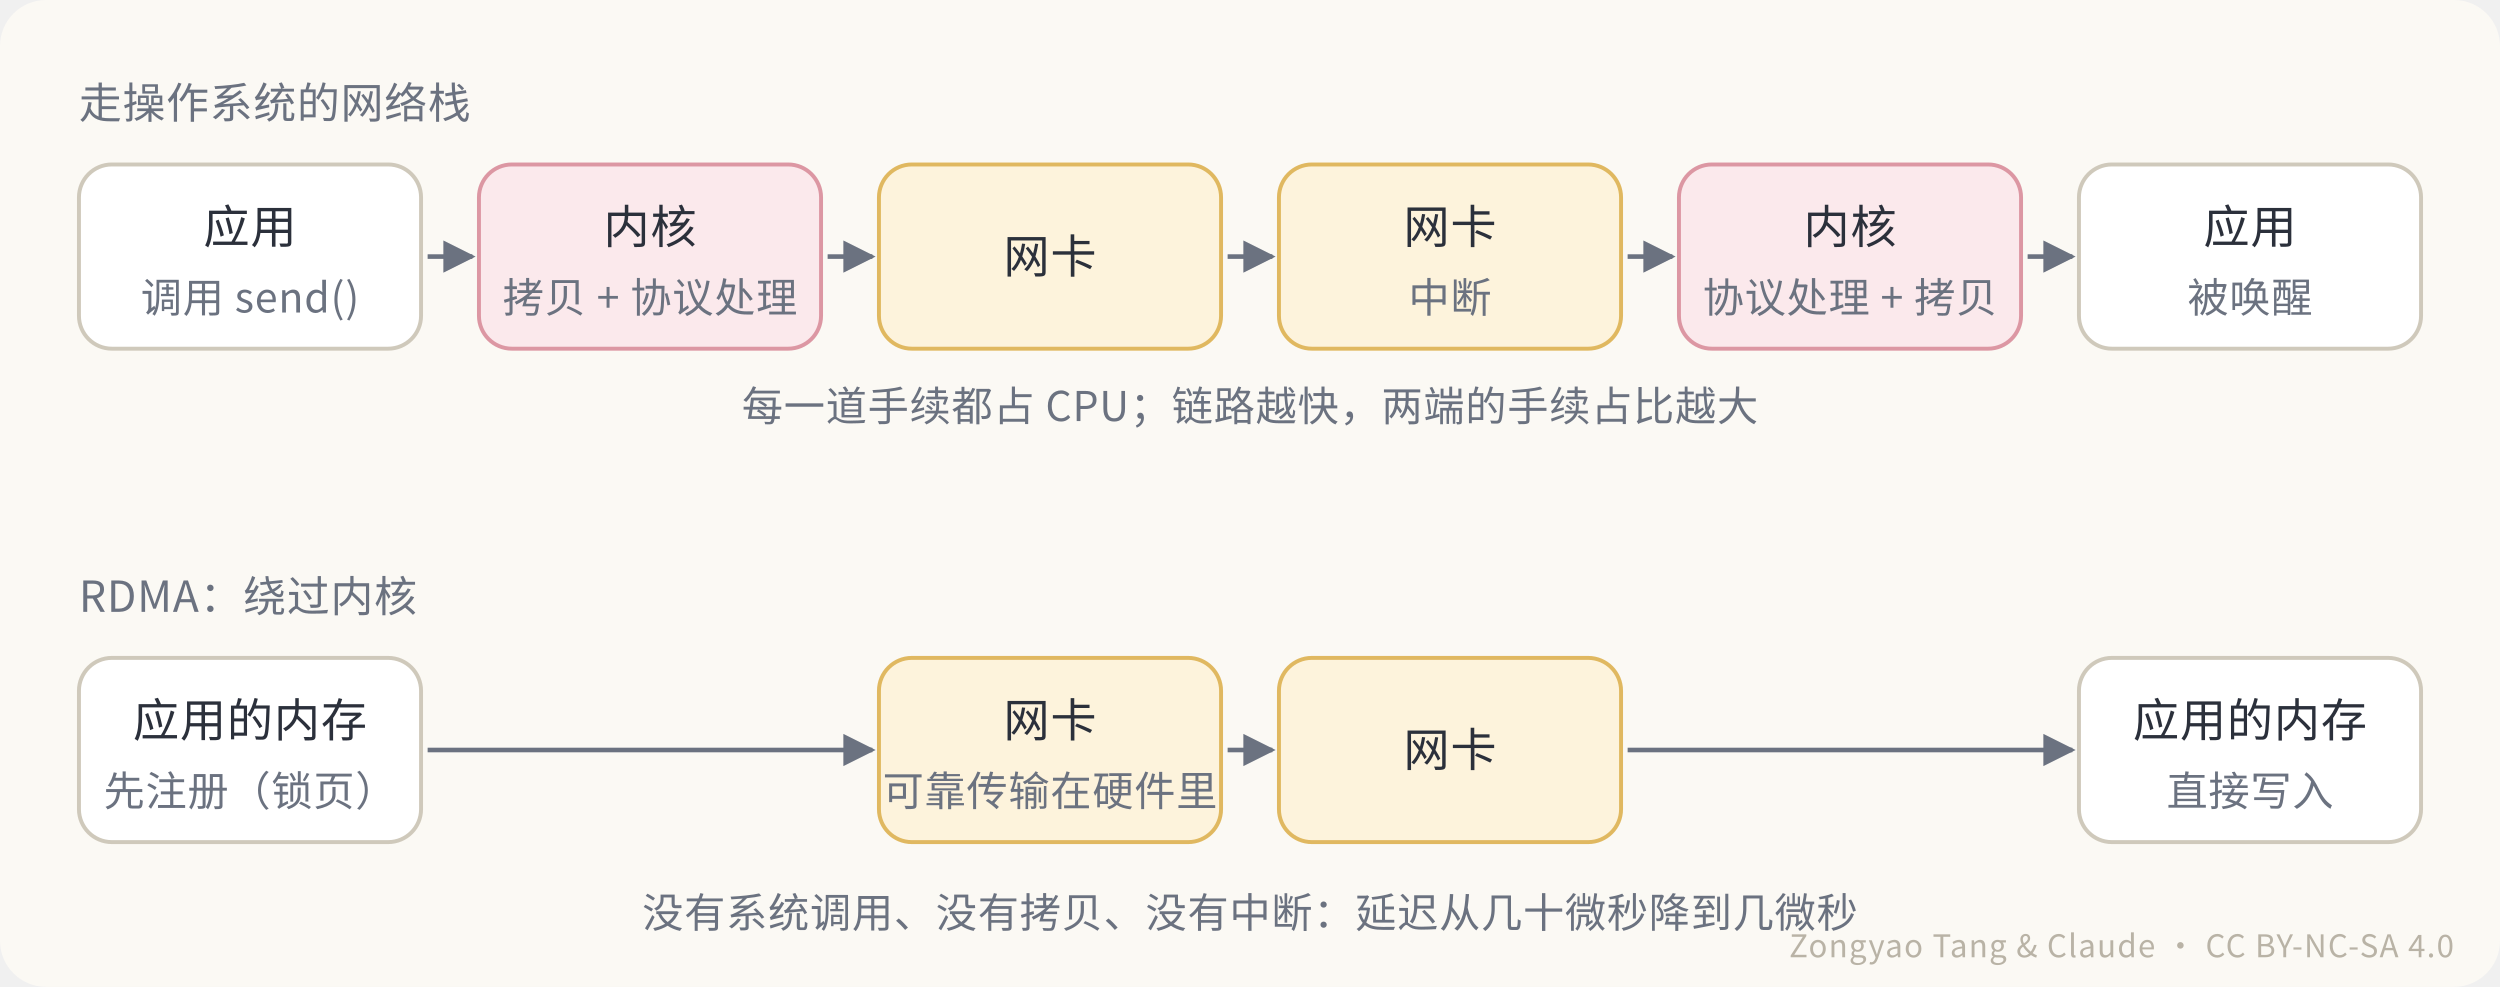
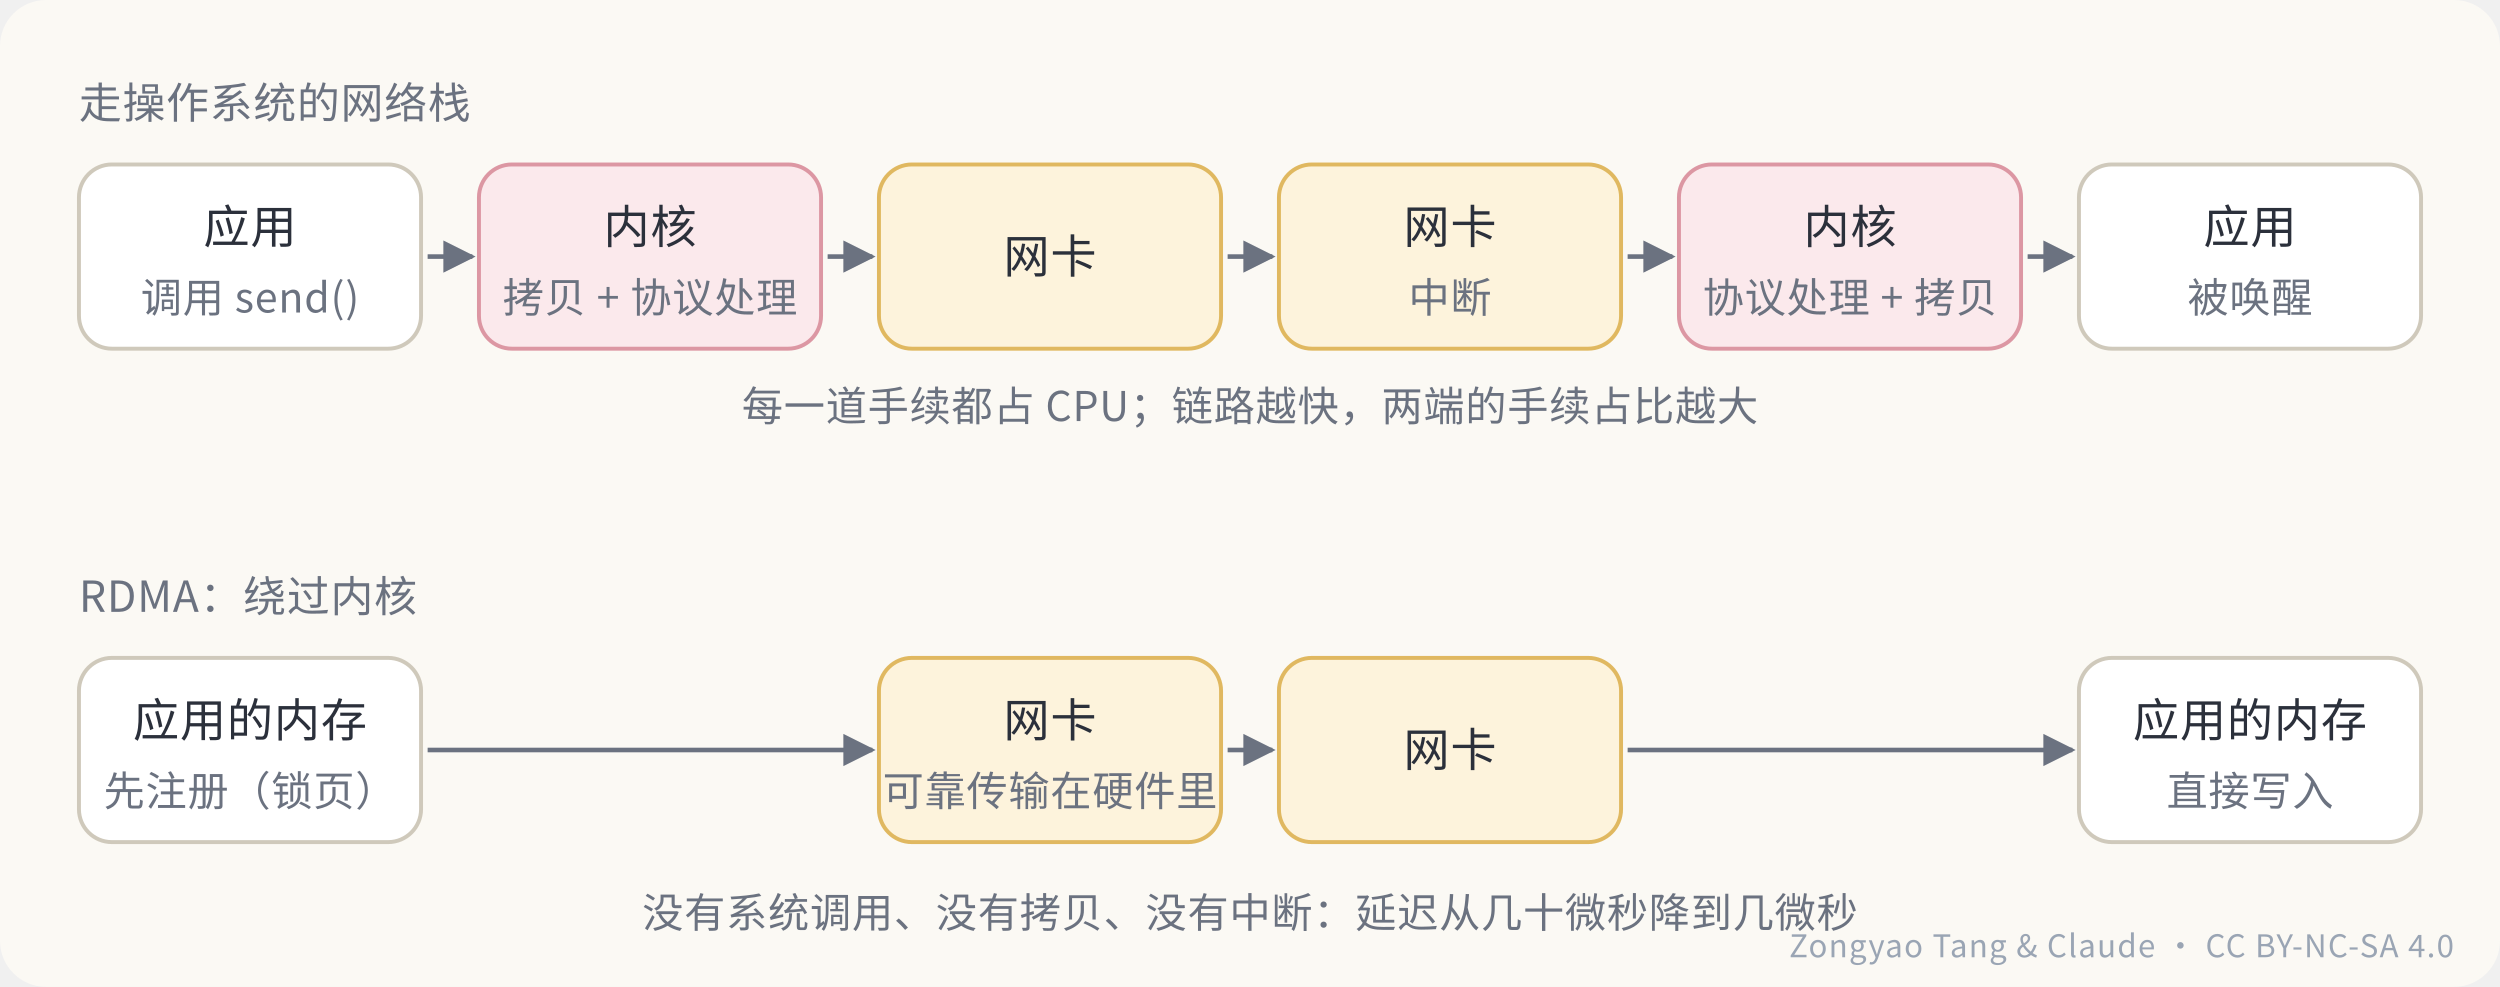
<svg xmlns="http://www.w3.org/2000/svg" viewBox="0 0 760 300" width="760" height="300" font-family="'PingFang SC','Noto Sans CJK SC','Source Han Sans SC','Hiragino Sans GB','Microsoft YaHei',sans-serif" role="img" aria-label="内核网络栈和 RDMA 的路径对比">
  <defs>
    <marker id="tip" viewBox="0 0 10 10" refX="9" refY="5" markerWidth="7" markerHeight="7" orient="auto-start-reverse">
      <path d="M0 0 L10 5 L0 10 z" fill="#6b7280" />
    </marker>
  </defs>
  <rect width="760" height="300" rx="14" fill="#fbf9f4" />
  <text x="24" y="36" font-size="13" fill="#6b7280" font-weight="400" text-anchor="start" letter-spacing=".02em">走操作系统的网络栈</text>
  <rect x="24.0" y="50" width="104" height="56" rx="10" fill="#ffffff" stroke="#cfc9bb" stroke-width="1.2" />
  <text x="76.0" y="74.0" font-size="14" fill="#2b303b" font-weight="500" text-anchor="middle" letter-spacing=".02em">应用</text>
  <text x="76.0" y="95.0" font-size="12.5" fill="#6b7280" font-weight="400" text-anchor="middle" letter-spacing=".02em">调用 send()</text>
  <rect x="145.6" y="50" width="104" height="56" rx="10" fill="#fbe9ec" stroke="#dc97a3" stroke-width="1.2" />
  <text x="197.6" y="74.0" font-size="14" fill="#2b303b" font-weight="500" text-anchor="middle" letter-spacing=".02em">内核</text>
  <text x="197.6" y="95.0" font-size="12.5" fill="#6b7280" font-weight="400" text-anchor="middle" letter-spacing=".02em">拷贝 + 协议处理</text>
  <line x1="130.0" y1="78" x2="143.6" y2="78" stroke="#6b7280" stroke-width="1.4" marker-end="url(#tip)" />
  <rect x="267.2" y="50" width="104" height="56" rx="10" fill="#fdf3dc" stroke="#e0b860" stroke-width="1.2" />
  <text x="319.2" y="83.0" font-size="14" fill="#2b303b" font-weight="500" text-anchor="middle" letter-spacing=".02em">网卡</text>
  <line x1="251.6" y1="78" x2="265.2" y2="78" stroke="#6b7280" stroke-width="1.4" marker-end="url(#tip)" />
  <rect x="388.8" y="50" width="104" height="56" rx="10" fill="#fdf3dc" stroke="#e0b860" stroke-width="1.2" />
  <text x="440.8" y="74.0" font-size="14" fill="#2b303b" font-weight="500" text-anchor="middle" letter-spacing=".02em">网卡</text>
  <text x="440.8" y="95.0" font-size="12.5" fill="#6b7280" font-weight="400" text-anchor="middle" letter-spacing=".02em">中断</text>
  <line x1="373.2" y1="78" x2="386.8" y2="78" stroke="#6b7280" stroke-width="1.4" marker-end="url(#tip)" />
  <rect x="510.4" y="50" width="104" height="56" rx="10" fill="#fbe9ec" stroke="#dc97a3" stroke-width="1.2" />
  <text x="562.4" y="74.0" font-size="14" fill="#2b303b" font-weight="500" text-anchor="middle" letter-spacing=".02em">内核</text>
  <text x="562.4" y="95.0" font-size="12.5" fill="#6b7280" font-weight="400" text-anchor="middle" letter-spacing=".02em">协议处理 + 拷贝</text>
  <line x1="494.8" y1="78" x2="508.4" y2="78" stroke="#6b7280" stroke-width="1.4" marker-end="url(#tip)" />
  <rect x="632.0" y="50" width="104" height="56" rx="10" fill="#ffffff" stroke="#cfc9bb" stroke-width="1.2" />
  <text x="684.0" y="74.0" font-size="14" fill="#2b303b" font-weight="500" text-anchor="middle" letter-spacing=".02em">应用</text>
  <text x="684.0" y="95.0" font-size="12.5" fill="#6b7280" font-weight="400" text-anchor="middle" letter-spacing=".02em">被唤醒</text>
  <line x1="616.4" y1="78" x2="630.0" y2="78" stroke="#6b7280" stroke-width="1.4" marker-end="url(#tip)" />
  <text x="380" y="128" font-size="12.5" fill="#6b7280" font-weight="400" text-anchor="middle" letter-spacing=".02em">每一道手续都占 CPU；链路越快，两端的手续占比越大</text>
  <text x="24" y="186" font-size="13" fill="#6b7280" font-weight="400" text-anchor="start" letter-spacing=".02em">RDMA：绕过内核</text>
  <rect x="24" y="200" width="104" height="56" rx="10" fill="#ffffff" stroke="#cfc9bb" stroke-width="1.2" />
  <text x="76.0" y="224.0" font-size="14" fill="#2b303b" font-weight="500" text-anchor="middle" letter-spacing=".02em">应用的内存</text>
  <text x="76.0" y="245.0" font-size="12.5" fill="#6b7280" font-weight="400" text-anchor="middle" letter-spacing=".02em">先注册（锁页）</text>
  <rect x="267.2" y="200" width="104" height="56" rx="10" fill="#fdf3dc" stroke="#e0b860" stroke-width="1.2" />
  <text x="319.2" y="224.0" font-size="14" fill="#2b303b" font-weight="500" text-anchor="middle" letter-spacing=".02em">网卡</text>
  <text x="319.2" y="245.0" font-size="12.5" fill="#6b7280" font-weight="400" text-anchor="middle" letter-spacing=".02em">可靠传输在硬件里</text>
  <rect x="388.8" y="200" width="104" height="56" rx="10" fill="#fdf3dc" stroke="#e0b860" stroke-width="1.2" />
  <text x="440.8" y="233.0" font-size="14" fill="#2b303b" font-weight="500" text-anchor="middle" letter-spacing=".02em">网卡</text>
  <rect x="632.0" y="200" width="104" height="56" rx="10" fill="#ffffff" stroke="#cfc9bb" stroke-width="1.2" />
  <text x="684.0" y="224.0" font-size="14" fill="#2b303b" font-weight="500" text-anchor="middle" letter-spacing=".02em">应用的内存</text>
  <text x="684.0" y="245.0" font-size="12.5" fill="#6b7280" font-weight="400" text-anchor="middle" letter-spacing=".02em">直接写入</text>
  <line x1="130" y1="228" x2="265.2" y2="228" stroke="#6b7280" stroke-width="1.4" marker-end="url(#tip)" />
  <line x1="373.2" y1="228" x2="386.8" y2="228" stroke="#6b7280" stroke-width="1.4" marker-end="url(#tip)" />
  <line x1="494.8" y1="228" x2="630.0" y2="228" stroke="#6b7280" stroke-width="1.4" marker-end="url(#tip)" />
  <text x="380" y="282" font-size="12.5" fill="#6b7280" font-weight="400" text-anchor="middle" letter-spacing=".02em">没有系统调用、没有拷贝、没有中断：延迟从几十微秒降到几微秒</text>
-   <text x="746" y="291" font-size="9.5" fill="#b9b3a6" text-anchor="end" letter-spacing=".04em">Zongyao Tang &amp; Claude · CC BY-NC-SA 4.0</text>
+   <text x="746" y="291" font-size="9.5" fill="#9AA5B4" text-anchor="end" letter-spacing=".04em">Zongyao Tang &amp; Claude · CC BY-NC-SA 4.0</text>
</svg>
